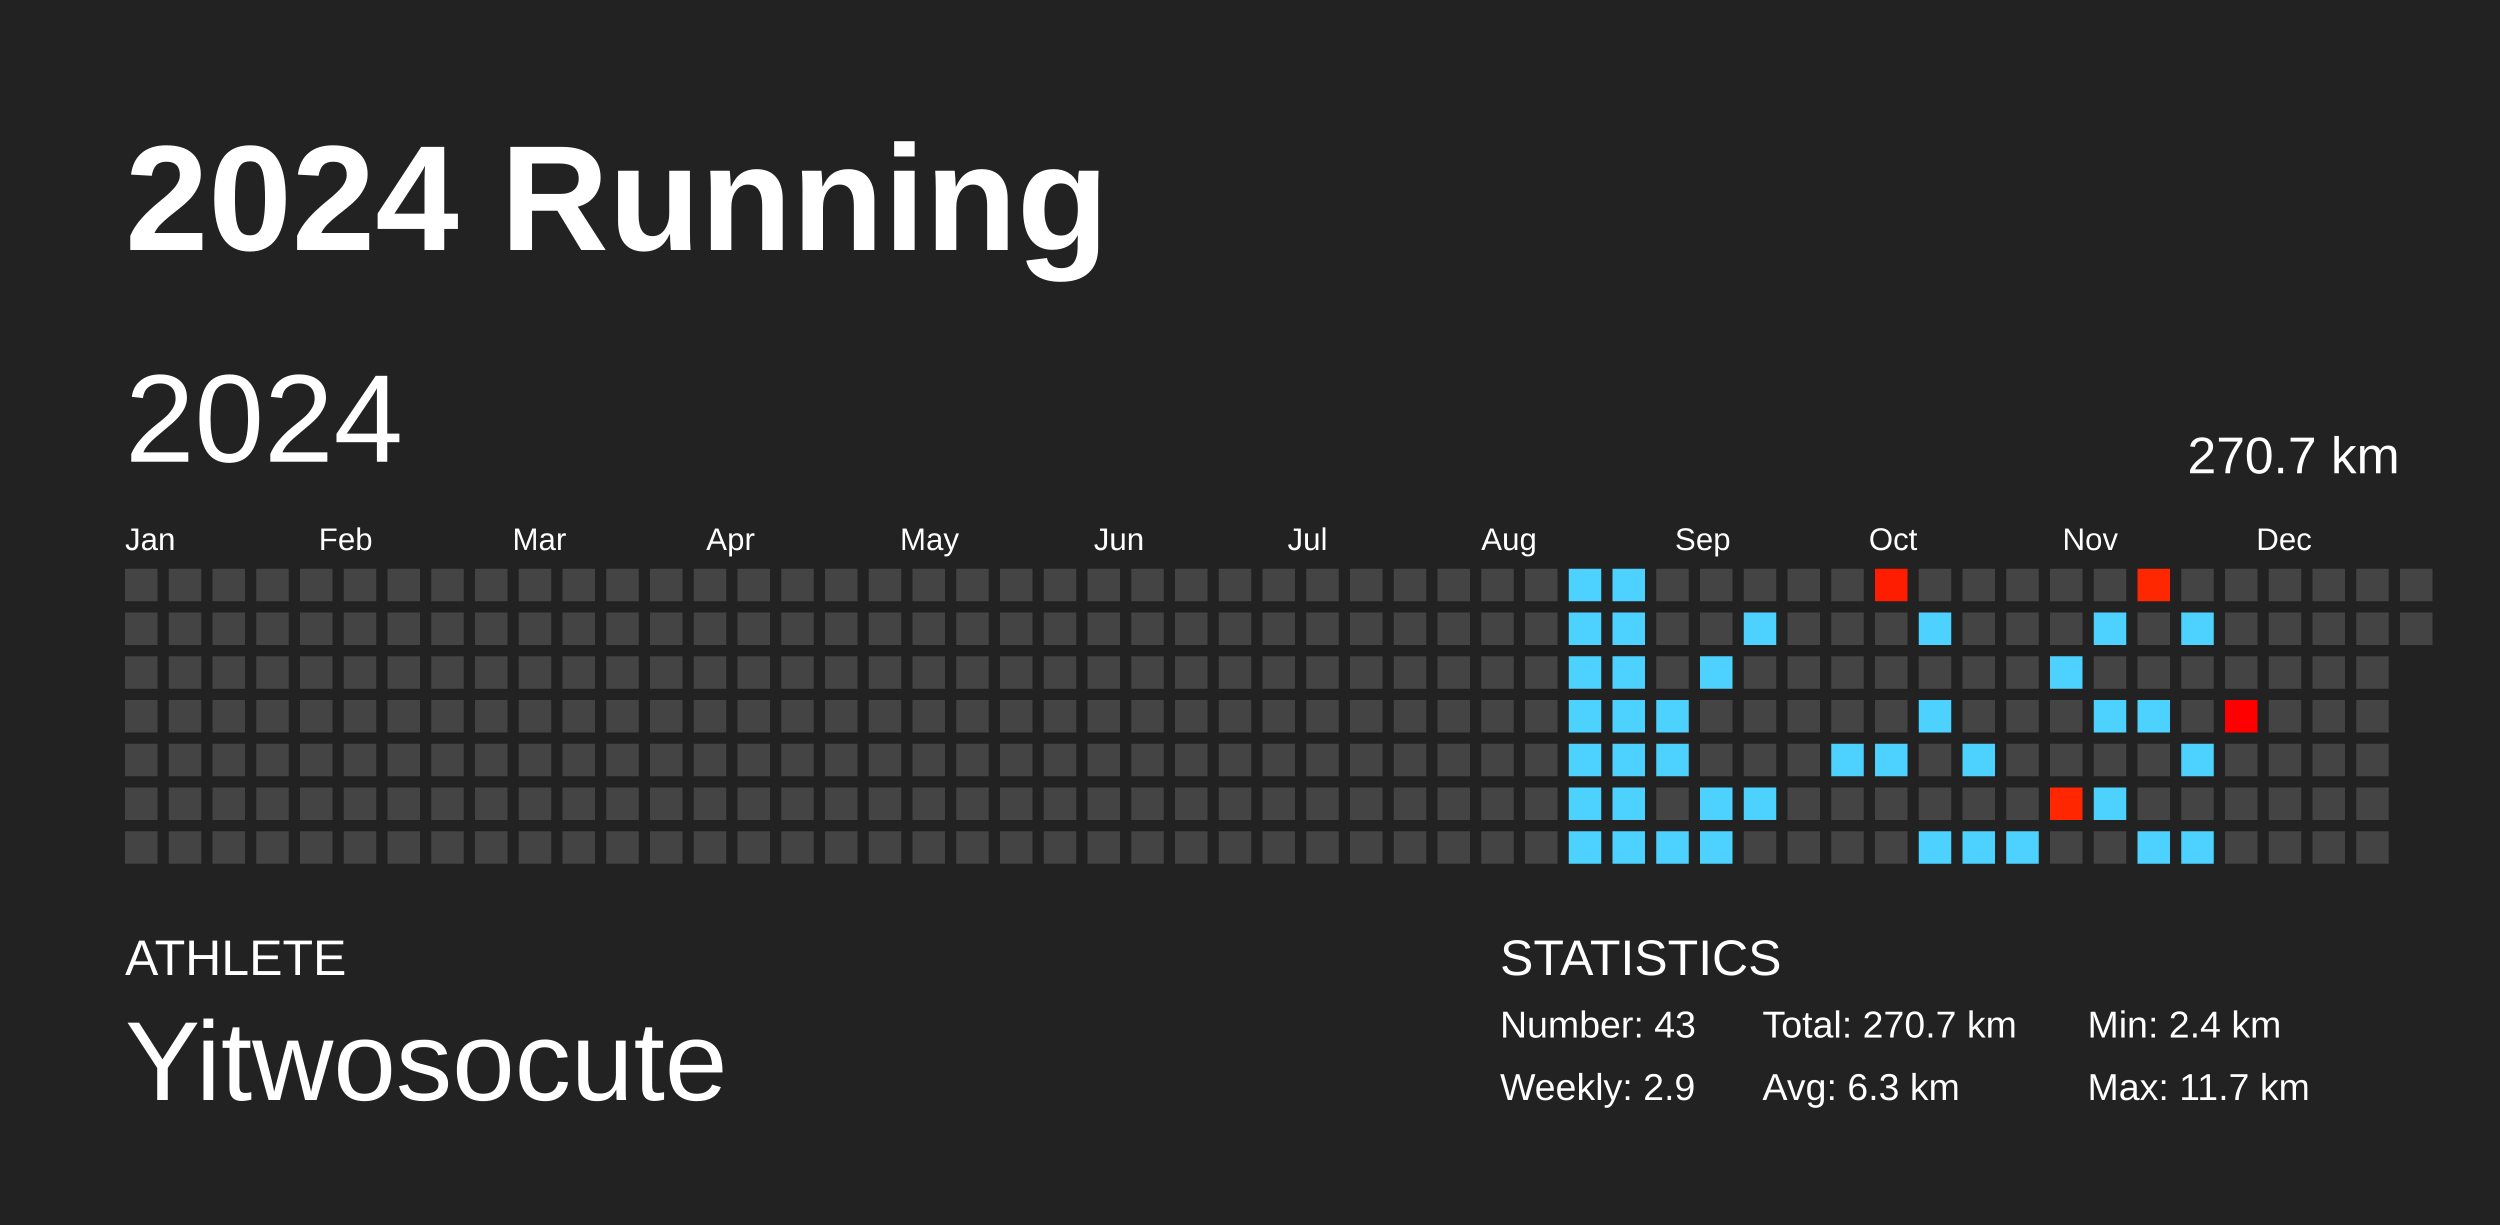
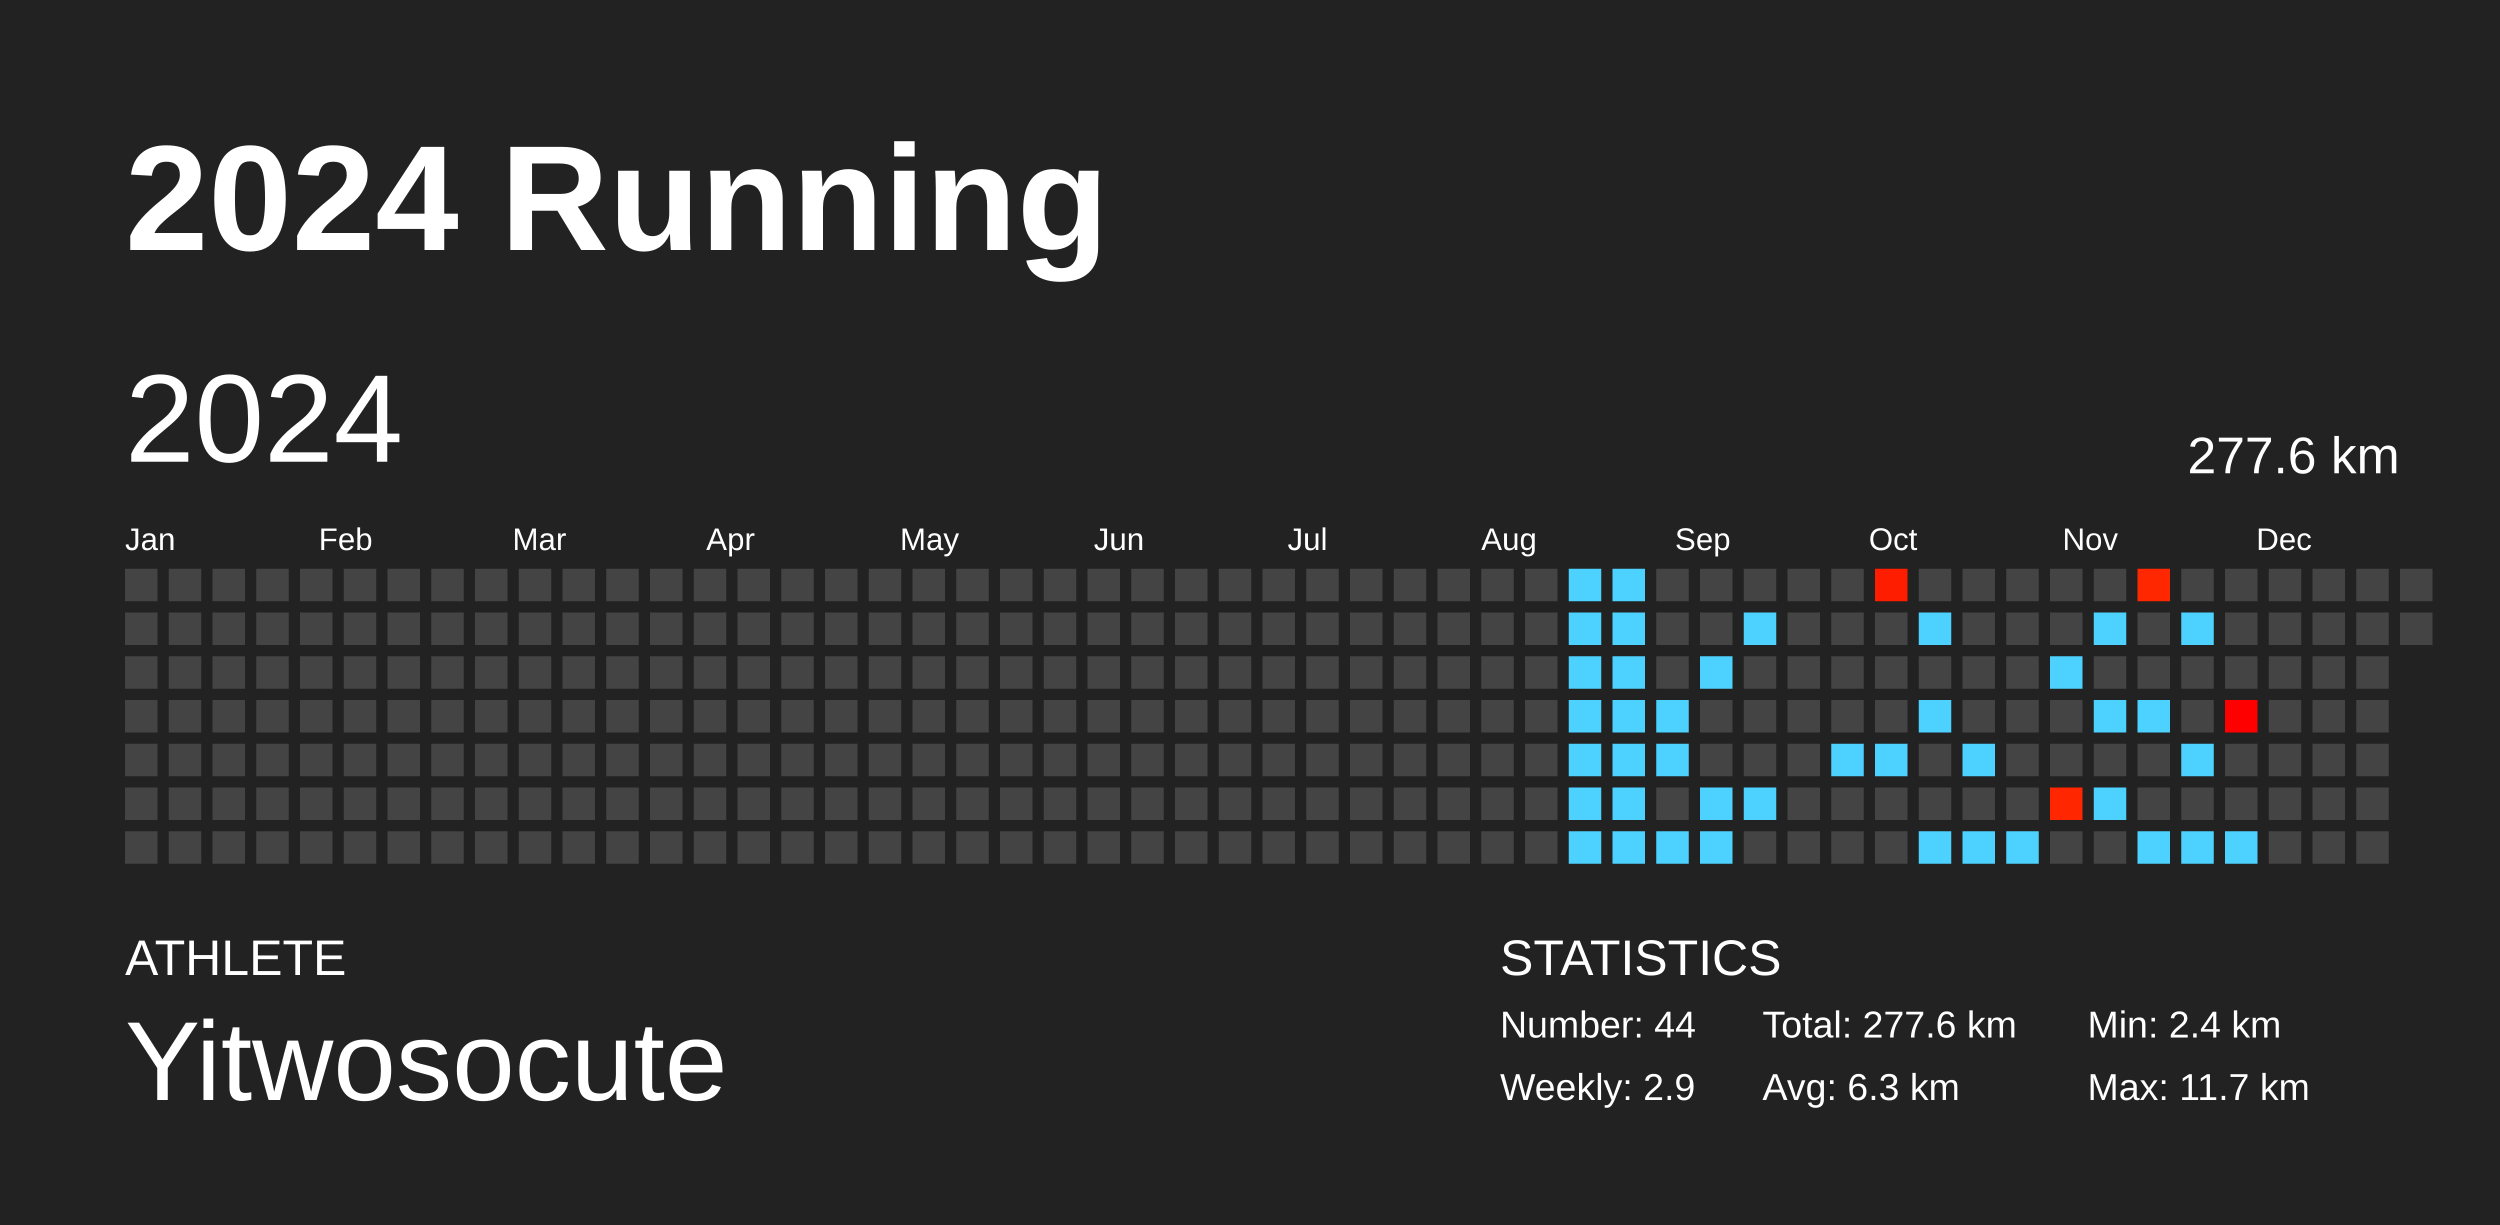
<svg xmlns="http://www.w3.org/2000/svg" baseProfile="full" height="98mm" version="1.1" viewBox="0,0,200,98" width="200mm">
  <defs />
  <rect fill="#222222" height="98" width="200" x="0" y="0" />
  <text fill="#FFFFFF" style="font-size:12px; font-family:Arial; font-weight:bold;" x="10" y="20">2024 Running</text>
  <text fill="#FFFFFF" style="font-size:4px; font-family:Arial" x="10" y="78">ATHLETE</text>
  <text fill="#FFFFFF" style="font-size:9px; font-family:Arial" x="10" y="88">Yitwosocute</text>
  <text fill="#FFFFFF" style="font-size:4px; font-family:Arial" x="120" y="78">STATISTICS</text>
-   <text fill="#FFFFFF" style="font-size:3px; font-family:Arial" x="120" y="83">Number: 43</text>
+   <text fill="#FFFFFF" style="font-size:3px; font-family:Arial" x="120" y="83">Number: 44</text>
  <text fill="#FFFFFF" style="font-size:3px; font-family:Arial" x="120" y="88">Weekly: 2.9</text>
-   <text fill="#FFFFFF" style="font-size:3px; font-family:Arial" x="141" y="83">Total: 270.7 km</text>
+   <text fill="#FFFFFF" style="font-size:3px; font-family:Arial" x="141" y="83">Total: 277.6 km</text>
  <text fill="#FFFFFF" style="font-size:3px; font-family:Arial" x="141" y="88">Avg: 6.3 km</text>
  <text fill="#FFFFFF" style="font-size:3px; font-family:Arial" x="167" y="83">Min: 2.4 km</text>
  <text fill="#FFFFFF" style="font-size:3px; font-family:Arial" x="167" y="88">Max: 11.7 km</text>
  <text dominant-baseline="hanging" fill="#FFFFFF" style="font-size:10.0px; font-family:Arial;" x="10" y="30">2024</text>
-   <text dominant-baseline="hanging" fill="#FFFFFF" style="font-size:4.125px; font-family:Arial;" x="175" y="35">270.7 km</text>
+   <text dominant-baseline="hanging" fill="#FFFFFF" style="font-size:4.125px; font-family:Arial;" x="175" y="35">277.6 km</text>
  <text fill="#FFFFFF" style="font-size:2.5px; font-family:Arial" x="10.0" y="44">Jan</text>
  <text fill="#FFFFFF" style="font-size:2.5px; font-family:Arial" x="25.5" y="44">Feb</text>
  <text fill="#FFFFFF" style="font-size:2.5px; font-family:Arial" x="41.0" y="44">Mar</text>
  <text fill="#FFFFFF" style="font-size:2.5px; font-family:Arial" x="56.5" y="44">Apr</text>
  <text fill="#FFFFFF" style="font-size:2.5px; font-family:Arial" x="72.0" y="44">May</text>
  <text fill="#FFFFFF" style="font-size:2.5px; font-family:Arial" x="87.5" y="44">Jun</text>
  <text fill="#FFFFFF" style="font-size:2.5px; font-family:Arial" x="103.0" y="44">Jul</text>
  <text fill="#FFFFFF" style="font-size:2.5px; font-family:Arial" x="118.5" y="44">Aug</text>
  <text fill="#FFFFFF" style="font-size:2.5px; font-family:Arial" x="134.0" y="44">Sep</text>
  <text fill="#FFFFFF" style="font-size:2.5px; font-family:Arial" x="149.5" y="44">Oct</text>
  <text fill="#FFFFFF" style="font-size:2.5px; font-family:Arial" x="165.0" y="44">Nov</text>
  <text fill="#FFFFFF" style="font-size:2.5px; font-family:Arial" x="180.5" y="44">Dec</text>
  <rect fill="#444444" height="2.6" width="2.6" x="10.0" y="45.5" />
  <rect fill="#444444" height="2.6" width="2.6" x="10.0" y="49.0" />
  <rect fill="#444444" height="2.6" width="2.6" x="10.0" y="52.5" />
  <rect fill="#444444" height="2.6" width="2.6" x="10.0" y="56.0" />
  <rect fill="#444444" height="2.6" width="2.6" x="10.0" y="59.5" />
  <rect fill="#444444" height="2.6" width="2.6" x="10.0" y="63.0" />
  <rect fill="#444444" height="2.6" width="2.6" x="10.0" y="66.5" />
  <rect fill="#444444" height="2.6" width="2.6" x="13.5" y="45.5" />
  <rect fill="#444444" height="2.6" width="2.6" x="13.5" y="49.0" />
  <rect fill="#444444" height="2.6" width="2.6" x="13.5" y="52.5" />
  <rect fill="#444444" height="2.6" width="2.6" x="13.5" y="56.0" />
  <rect fill="#444444" height="2.6" width="2.6" x="13.5" y="59.5" />
  <rect fill="#444444" height="2.6" width="2.6" x="13.5" y="63.0" />
  <rect fill="#444444" height="2.6" width="2.6" x="13.5" y="66.5" />
  <rect fill="#444444" height="2.6" width="2.6" x="17.0" y="45.5" />
  <rect fill="#444444" height="2.6" width="2.6" x="17.0" y="49.0" />
  <rect fill="#444444" height="2.6" width="2.6" x="17.0" y="52.5" />
  <rect fill="#444444" height="2.6" width="2.6" x="17.0" y="56.0" />
  <rect fill="#444444" height="2.6" width="2.6" x="17.0" y="59.5" />
  <rect fill="#444444" height="2.6" width="2.6" x="17.0" y="63.0" />
  <rect fill="#444444" height="2.6" width="2.6" x="17.0" y="66.5" />
  <rect fill="#444444" height="2.6" width="2.6" x="20.5" y="45.5" />
  <rect fill="#444444" height="2.6" width="2.6" x="20.5" y="49.0" />
  <rect fill="#444444" height="2.6" width="2.6" x="20.5" y="52.5" />
  <rect fill="#444444" height="2.6" width="2.6" x="20.5" y="56.0" />
  <rect fill="#444444" height="2.6" width="2.6" x="20.5" y="59.5" />
  <rect fill="#444444" height="2.6" width="2.6" x="20.5" y="63.0" />
  <rect fill="#444444" height="2.6" width="2.6" x="20.5" y="66.5" />
  <rect fill="#444444" height="2.6" width="2.6" x="24.0" y="45.5" />
  <rect fill="#444444" height="2.6" width="2.6" x="24.0" y="49.0" />
  <rect fill="#444444" height="2.6" width="2.6" x="24.0" y="52.5" />
  <rect fill="#444444" height="2.6" width="2.6" x="24.0" y="56.0" />
  <rect fill="#444444" height="2.6" width="2.6" x="24.0" y="59.5" />
  <rect fill="#444444" height="2.6" width="2.6" x="24.0" y="63.0" />
  <rect fill="#444444" height="2.6" width="2.6" x="24.0" y="66.5" />
  <rect fill="#444444" height="2.6" width="2.6" x="27.5" y="45.5" />
  <rect fill="#444444" height="2.6" width="2.6" x="27.5" y="49.0" />
  <rect fill="#444444" height="2.6" width="2.6" x="27.5" y="52.5" />
  <rect fill="#444444" height="2.6" width="2.6" x="27.5" y="56.0" />
  <rect fill="#444444" height="2.6" width="2.6" x="27.5" y="59.5" />
  <rect fill="#444444" height="2.6" width="2.6" x="27.5" y="63.0" />
  <rect fill="#444444" height="2.6" width="2.6" x="27.5" y="66.5" />
  <rect fill="#444444" height="2.6" width="2.6" x="31.0" y="45.5" />
  <rect fill="#444444" height="2.6" width="2.6" x="31.0" y="49.0" />
  <rect fill="#444444" height="2.6" width="2.6" x="31.0" y="52.5" />
  <rect fill="#444444" height="2.6" width="2.6" x="31.0" y="56.0" />
  <rect fill="#444444" height="2.6" width="2.6" x="31.0" y="59.5" />
  <rect fill="#444444" height="2.6" width="2.6" x="31.0" y="63.0" />
  <rect fill="#444444" height="2.6" width="2.6" x="31.0" y="66.5" />
  <rect fill="#444444" height="2.6" width="2.6" x="34.5" y="45.5" />
  <rect fill="#444444" height="2.6" width="2.6" x="34.5" y="49.0" />
  <rect fill="#444444" height="2.6" width="2.6" x="34.5" y="52.5" />
  <rect fill="#444444" height="2.6" width="2.6" x="34.5" y="56.0" />
  <rect fill="#444444" height="2.6" width="2.6" x="34.5" y="59.5" />
  <rect fill="#444444" height="2.6" width="2.6" x="34.5" y="63.0" />
  <rect fill="#444444" height="2.6" width="2.6" x="34.5" y="66.5" />
  <rect fill="#444444" height="2.6" width="2.6" x="38.0" y="45.5" />
  <rect fill="#444444" height="2.6" width="2.6" x="38.0" y="49.0" />
  <rect fill="#444444" height="2.6" width="2.6" x="38.0" y="52.5" />
  <rect fill="#444444" height="2.6" width="2.6" x="38.0" y="56.0" />
  <rect fill="#444444" height="2.6" width="2.6" x="38.0" y="59.5" />
  <rect fill="#444444" height="2.6" width="2.6" x="38.0" y="63.0" />
  <rect fill="#444444" height="2.6" width="2.6" x="38.0" y="66.5" />
  <rect fill="#444444" height="2.6" width="2.6" x="41.5" y="45.5" />
  <rect fill="#444444" height="2.6" width="2.6" x="41.5" y="49.0" />
  <rect fill="#444444" height="2.6" width="2.6" x="41.5" y="52.5" />
  <rect fill="#444444" height="2.6" width="2.6" x="41.5" y="56.0" />
  <rect fill="#444444" height="2.6" width="2.6" x="41.5" y="59.5" />
  <rect fill="#444444" height="2.6" width="2.6" x="41.5" y="63.0" />
  <rect fill="#444444" height="2.6" width="2.6" x="41.5" y="66.5" />
  <rect fill="#444444" height="2.6" width="2.6" x="45.0" y="45.5" />
  <rect fill="#444444" height="2.6" width="2.6" x="45.0" y="49.0" />
  <rect fill="#444444" height="2.6" width="2.6" x="45.0" y="52.5" />
  <rect fill="#444444" height="2.6" width="2.6" x="45.0" y="56.0" />
  <rect fill="#444444" height="2.6" width="2.6" x="45.0" y="59.5" />
  <rect fill="#444444" height="2.6" width="2.6" x="45.0" y="63.0" />
  <rect fill="#444444" height="2.6" width="2.6" x="45.0" y="66.5" />
  <rect fill="#444444" height="2.6" width="2.6" x="48.5" y="45.5" />
  <rect fill="#444444" height="2.6" width="2.6" x="48.5" y="49.0" />
  <rect fill="#444444" height="2.6" width="2.6" x="48.5" y="52.5" />
  <rect fill="#444444" height="2.6" width="2.6" x="48.5" y="56.0" />
  <rect fill="#444444" height="2.6" width="2.6" x="48.5" y="59.5" />
  <rect fill="#444444" height="2.6" width="2.6" x="48.5" y="63.0" />
  <rect fill="#444444" height="2.6" width="2.6" x="48.5" y="66.5" />
  <rect fill="#444444" height="2.6" width="2.6" x="52.0" y="45.5" />
  <rect fill="#444444" height="2.6" width="2.6" x="52.0" y="49.0" />
  <rect fill="#444444" height="2.6" width="2.6" x="52.0" y="52.5" />
  <rect fill="#444444" height="2.6" width="2.6" x="52.0" y="56.0" />
  <rect fill="#444444" height="2.6" width="2.6" x="52.0" y="59.5" />
  <rect fill="#444444" height="2.6" width="2.6" x="52.0" y="63.0" />
  <rect fill="#444444" height="2.6" width="2.6" x="52.0" y="66.5" />
  <rect fill="#444444" height="2.6" width="2.6" x="55.5" y="45.5" />
  <rect fill="#444444" height="2.6" width="2.6" x="55.5" y="49.0" />
  <rect fill="#444444" height="2.6" width="2.6" x="55.5" y="52.5" />
  <rect fill="#444444" height="2.6" width="2.6" x="55.5" y="56.0" />
  <rect fill="#444444" height="2.6" width="2.6" x="55.5" y="59.5" />
  <rect fill="#444444" height="2.6" width="2.6" x="55.5" y="63.0" />
  <rect fill="#444444" height="2.6" width="2.6" x="55.5" y="66.5" />
  <rect fill="#444444" height="2.6" width="2.6" x="59.0" y="45.5" />
  <rect fill="#444444" height="2.6" width="2.6" x="59.0" y="49.0" />
  <rect fill="#444444" height="2.6" width="2.6" x="59.0" y="52.5" />
  <rect fill="#444444" height="2.6" width="2.6" x="59.0" y="56.0" />
  <rect fill="#444444" height="2.6" width="2.6" x="59.0" y="59.5" />
  <rect fill="#444444" height="2.6" width="2.6" x="59.0" y="63.0" />
  <rect fill="#444444" height="2.6" width="2.6" x="59.0" y="66.5" />
  <rect fill="#444444" height="2.6" width="2.6" x="62.5" y="45.5" />
  <rect fill="#444444" height="2.6" width="2.6" x="62.5" y="49.0" />
  <rect fill="#444444" height="2.6" width="2.6" x="62.5" y="52.5" />
  <rect fill="#444444" height="2.6" width="2.6" x="62.5" y="56.0" />
  <rect fill="#444444" height="2.6" width="2.6" x="62.5" y="59.5" />
  <rect fill="#444444" height="2.6" width="2.6" x="62.5" y="63.0" />
  <rect fill="#444444" height="2.6" width="2.6" x="62.5" y="66.5" />
  <rect fill="#444444" height="2.6" width="2.6" x="66.0" y="45.5" />
  <rect fill="#444444" height="2.6" width="2.6" x="66.0" y="49.0" />
  <rect fill="#444444" height="2.6" width="2.6" x="66.0" y="52.5" />
  <rect fill="#444444" height="2.6" width="2.6" x="66.0" y="56.0" />
  <rect fill="#444444" height="2.6" width="2.6" x="66.0" y="59.5" />
  <rect fill="#444444" height="2.6" width="2.6" x="66.0" y="63.0" />
  <rect fill="#444444" height="2.6" width="2.6" x="66.0" y="66.5" />
  <rect fill="#444444" height="2.6" width="2.6" x="69.5" y="45.5" />
  <rect fill="#444444" height="2.6" width="2.6" x="69.5" y="49.0" />
  <rect fill="#444444" height="2.6" width="2.6" x="69.5" y="52.5" />
  <rect fill="#444444" height="2.6" width="2.6" x="69.5" y="56.0" />
  <rect fill="#444444" height="2.6" width="2.6" x="69.5" y="59.5" />
  <rect fill="#444444" height="2.6" width="2.6" x="69.5" y="63.0" />
  <rect fill="#444444" height="2.6" width="2.6" x="69.5" y="66.5" />
  <rect fill="#444444" height="2.6" width="2.6" x="73.0" y="45.5" />
  <rect fill="#444444" height="2.6" width="2.6" x="73.0" y="49.0" />
  <rect fill="#444444" height="2.6" width="2.6" x="73.0" y="52.5" />
  <rect fill="#444444" height="2.6" width="2.6" x="73.0" y="56.0" />
  <rect fill="#444444" height="2.6" width="2.6" x="73.0" y="59.5" />
  <rect fill="#444444" height="2.6" width="2.6" x="73.0" y="63.0" />
  <rect fill="#444444" height="2.6" width="2.6" x="73.0" y="66.5" />
  <rect fill="#444444" height="2.6" width="2.6" x="76.5" y="45.5" />
  <rect fill="#444444" height="2.6" width="2.6" x="76.5" y="49.0" />
  <rect fill="#444444" height="2.6" width="2.6" x="76.5" y="52.5" />
  <rect fill="#444444" height="2.6" width="2.6" x="76.5" y="56.0" />
  <rect fill="#444444" height="2.6" width="2.6" x="76.5" y="59.5" />
  <rect fill="#444444" height="2.6" width="2.6" x="76.5" y="63.0" />
  <rect fill="#444444" height="2.6" width="2.6" x="76.5" y="66.5" />
  <rect fill="#444444" height="2.6" width="2.6" x="80.0" y="45.5" />
  <rect fill="#444444" height="2.6" width="2.6" x="80.0" y="49.0" />
  <rect fill="#444444" height="2.6" width="2.6" x="80.0" y="52.5" />
  <rect fill="#444444" height="2.6" width="2.6" x="80.0" y="56.0" />
  <rect fill="#444444" height="2.6" width="2.6" x="80.0" y="59.5" />
  <rect fill="#444444" height="2.6" width="2.6" x="80.0" y="63.0" />
  <rect fill="#444444" height="2.6" width="2.6" x="80.0" y="66.5" />
  <rect fill="#444444" height="2.6" width="2.6" x="83.5" y="45.5" />
  <rect fill="#444444" height="2.6" width="2.6" x="83.5" y="49.0" />
  <rect fill="#444444" height="2.6" width="2.6" x="83.5" y="52.5" />
  <rect fill="#444444" height="2.6" width="2.6" x="83.5" y="56.0" />
  <rect fill="#444444" height="2.6" width="2.6" x="83.5" y="59.5" />
  <rect fill="#444444" height="2.6" width="2.6" x="83.5" y="63.0" />
  <rect fill="#444444" height="2.6" width="2.6" x="83.5" y="66.5" />
  <rect fill="#444444" height="2.6" width="2.6" x="87.0" y="45.5" />
  <rect fill="#444444" height="2.6" width="2.6" x="87.0" y="49.0" />
  <rect fill="#444444" height="2.6" width="2.6" x="87.0" y="52.5" />
  <rect fill="#444444" height="2.6" width="2.6" x="87.0" y="56.0" />
  <rect fill="#444444" height="2.6" width="2.6" x="87.0" y="59.5" />
  <rect fill="#444444" height="2.6" width="2.6" x="87.0" y="63.0" />
  <rect fill="#444444" height="2.6" width="2.6" x="87.0" y="66.5" />
  <rect fill="#444444" height="2.6" width="2.6" x="90.5" y="45.5" />
  <rect fill="#444444" height="2.6" width="2.6" x="90.5" y="49.0" />
  <rect fill="#444444" height="2.6" width="2.6" x="90.5" y="52.5" />
  <rect fill="#444444" height="2.6" width="2.6" x="90.5" y="56.0" />
  <rect fill="#444444" height="2.6" width="2.6" x="90.5" y="59.5" />
  <rect fill="#444444" height="2.6" width="2.6" x="90.5" y="63.0" />
  <rect fill="#444444" height="2.6" width="2.6" x="90.5" y="66.5" />
  <rect fill="#444444" height="2.6" width="2.6" x="94.0" y="45.5" />
  <rect fill="#444444" height="2.6" width="2.6" x="94.0" y="49.0" />
  <rect fill="#444444" height="2.6" width="2.6" x="94.0" y="52.5" />
  <rect fill="#444444" height="2.6" width="2.6" x="94.0" y="56.0" />
  <rect fill="#444444" height="2.6" width="2.6" x="94.0" y="59.5" />
  <rect fill="#444444" height="2.6" width="2.6" x="94.0" y="63.0" />
  <rect fill="#444444" height="2.6" width="2.6" x="94.0" y="66.5" />
  <rect fill="#444444" height="2.6" width="2.6" x="97.5" y="45.5" />
  <rect fill="#444444" height="2.6" width="2.6" x="97.5" y="49.0" />
  <rect fill="#444444" height="2.6" width="2.6" x="97.5" y="52.5" />
  <rect fill="#444444" height="2.6" width="2.6" x="97.5" y="56.0" />
  <rect fill="#444444" height="2.6" width="2.6" x="97.5" y="59.5" />
  <rect fill="#444444" height="2.6" width="2.6" x="97.5" y="63.0" />
  <rect fill="#444444" height="2.6" width="2.6" x="97.5" y="66.5" />
  <rect fill="#444444" height="2.6" width="2.6" x="101.0" y="45.5" />
  <rect fill="#444444" height="2.6" width="2.6" x="101.0" y="49.0" />
  <rect fill="#444444" height="2.6" width="2.6" x="101.0" y="52.5" />
  <rect fill="#444444" height="2.6" width="2.6" x="101.0" y="56.0" />
  <rect fill="#444444" height="2.6" width="2.6" x="101.0" y="59.5" />
  <rect fill="#444444" height="2.6" width="2.6" x="101.0" y="63.0" />
  <rect fill="#444444" height="2.6" width="2.6" x="101.0" y="66.5" />
  <rect fill="#444444" height="2.6" width="2.6" x="104.5" y="45.5" />
  <rect fill="#444444" height="2.6" width="2.6" x="104.5" y="49.0" />
  <rect fill="#444444" height="2.6" width="2.6" x="104.5" y="52.5" />
  <rect fill="#444444" height="2.6" width="2.6" x="104.5" y="56.0" />
  <rect fill="#444444" height="2.6" width="2.6" x="104.5" y="59.5" />
  <rect fill="#444444" height="2.6" width="2.6" x="104.5" y="63.0" />
  <rect fill="#444444" height="2.6" width="2.6" x="104.5" y="66.5" />
  <rect fill="#444444" height="2.6" width="2.6" x="108.0" y="45.5" />
  <rect fill="#444444" height="2.6" width="2.6" x="108.0" y="49.0" />
  <rect fill="#444444" height="2.6" width="2.6" x="108.0" y="52.5" />
  <rect fill="#444444" height="2.6" width="2.6" x="108.0" y="56.0" />
  <rect fill="#444444" height="2.6" width="2.6" x="108.0" y="59.5" />
  <rect fill="#444444" height="2.6" width="2.6" x="108.0" y="63.0" />
  <rect fill="#444444" height="2.6" width="2.6" x="108.0" y="66.5" />
  <rect fill="#444444" height="2.6" width="2.6" x="111.5" y="45.5" />
  <rect fill="#444444" height="2.6" width="2.6" x="111.5" y="49.0" />
  <rect fill="#444444" height="2.6" width="2.6" x="111.5" y="52.5" />
  <rect fill="#444444" height="2.6" width="2.6" x="111.5" y="56.0" />
  <rect fill="#444444" height="2.6" width="2.6" x="111.5" y="59.5" />
  <rect fill="#444444" height="2.6" width="2.6" x="111.5" y="63.0" />
  <rect fill="#444444" height="2.6" width="2.6" x="111.5" y="66.5" />
  <rect fill="#444444" height="2.6" width="2.6" x="115.0" y="45.5" />
  <rect fill="#444444" height="2.6" width="2.6" x="115.0" y="49.0" />
  <rect fill="#444444" height="2.6" width="2.6" x="115.0" y="52.5" />
  <rect fill="#444444" height="2.6" width="2.6" x="115.0" y="56.0" />
  <rect fill="#444444" height="2.6" width="2.6" x="115.0" y="59.5" />
  <rect fill="#444444" height="2.6" width="2.6" x="115.0" y="63.0" />
  <rect fill="#444444" height="2.6" width="2.6" x="115.0" y="66.5" />
  <rect fill="#444444" height="2.6" width="2.6" x="118.5" y="45.5" />
  <rect fill="#444444" height="2.6" width="2.6" x="118.5" y="49.0" />
  <rect fill="#444444" height="2.6" width="2.6" x="118.5" y="52.5" />
  <rect fill="#444444" height="2.6" width="2.6" x="118.5" y="56.0" />
  <rect fill="#444444" height="2.6" width="2.6" x="118.5" y="59.5" />
  <rect fill="#444444" height="2.6" width="2.6" x="118.5" y="63.0" />
  <rect fill="#444444" height="2.6" width="2.6" x="118.5" y="66.5" />
  <rect fill="#444444" height="2.6" width="2.6" x="122.0" y="45.5" />
  <rect fill="#444444" height="2.6" width="2.6" x="122.0" y="49.0" />
  <rect fill="#444444" height="2.6" width="2.6" x="122.0" y="52.5" />
  <rect fill="#444444" height="2.6" width="2.6" x="122.0" y="56.0" />
  <rect fill="#444444" height="2.6" width="2.6" x="122.0" y="59.5" />
  <rect fill="#444444" height="2.6" width="2.6" x="122.0" y="63.0" />
  <rect fill="#444444" height="2.6" width="2.6" x="122.0" y="66.5" />
  <rect fill="#4dd2ff" height="2.6" width="2.6" x="125.5" y="45.5" />
  <rect fill="#4dd2ff" height="2.6" width="2.6" x="125.5" y="49.0" />
  <rect fill="#4dd2ff" height="2.6" width="2.6" x="125.5" y="52.5" />
  <rect fill="#4dd2ff" height="2.6" width="2.6" x="125.5" y="56.0" />
  <rect fill="#4dd2ff" height="2.6" width="2.6" x="125.5" y="59.5" />
  <rect fill="#4dd2ff" height="2.6" width="2.6" x="125.5" y="63.0" />
  <rect fill="#4dd2ff" height="2.6" width="2.6" x="125.5" y="66.5" />
  <rect fill="#4dd2ff" height="2.6" width="2.6" x="129.0" y="45.5" />
  <rect fill="#4dd2ff" height="2.6" width="2.6" x="129.0" y="49.0" />
  <rect fill="#4dd2ff" height="2.6" width="2.6" x="129.0" y="52.5" />
  <rect fill="#4dd2ff" height="2.6" width="2.6" x="129.0" y="56.0" />
  <rect fill="#4dd2ff" height="2.6" width="2.6" x="129.0" y="59.5" />
  <rect fill="#4dd2ff" height="2.6" width="2.6" x="129.0" y="63.0" />
  <rect fill="#4dd2ff" height="2.6" width="2.6" x="129.0" y="66.5" />
  <rect fill="#444444" height="2.6" width="2.6" x="132.5" y="45.5" />
  <rect fill="#444444" height="2.6" width="2.6" x="132.5" y="49.0" />
  <rect fill="#444444" height="2.6" width="2.6" x="132.5" y="52.5" />
  <rect fill="#4dd2ff" height="2.6" width="2.6" x="132.5" y="56.0" />
  <rect fill="#4dd2ff" height="2.6" width="2.6" x="132.5" y="59.5" />
  <rect fill="#444444" height="2.6" width="2.6" x="132.5" y="63.0" />
  <rect fill="#4dd2ff" height="2.6" width="2.6" x="132.5" y="66.5" />
  <rect fill="#444444" height="2.6" width="2.6" x="136.0" y="45.5" />
  <rect fill="#444444" height="2.6" width="2.6" x="136.0" y="49.0" />
  <rect fill="#4dd2ff" height="2.6" width="2.6" x="136.0" y="52.5" />
  <rect fill="#444444" height="2.6" width="2.6" x="136.0" y="56.0" />
  <rect fill="#444444" height="2.6" width="2.6" x="136.0" y="59.5" />
  <rect fill="#4dd2ff" height="2.6" width="2.6" x="136.0" y="63.0" />
  <rect fill="#4dd2ff" height="2.6" width="2.6" x="136.0" y="66.5" />
  <rect fill="#444444" height="2.6" width="2.6" x="139.5" y="45.5" />
  <rect fill="#4dd2ff" height="2.6" width="2.6" x="139.5" y="49.0" />
  <rect fill="#444444" height="2.6" width="2.6" x="139.5" y="52.5" />
  <rect fill="#444444" height="2.6" width="2.6" x="139.5" y="56.0" />
  <rect fill="#444444" height="2.6" width="2.6" x="139.5" y="59.5" />
  <rect fill="#4dd2ff" height="2.6" width="2.6" x="139.5" y="63.0" />
  <rect fill="#444444" height="2.6" width="2.6" x="139.5" y="66.5" />
  <rect fill="#444444" height="2.6" width="2.6" x="143.0" y="45.5" />
  <rect fill="#444444" height="2.6" width="2.6" x="143.0" y="49.0" />
  <rect fill="#444444" height="2.6" width="2.6" x="143.0" y="52.5" />
  <rect fill="#444444" height="2.6" width="2.6" x="143.0" y="56.0" />
  <rect fill="#444444" height="2.6" width="2.6" x="143.0" y="59.5" />
  <rect fill="#444444" height="2.6" width="2.6" x="143.0" y="63.0" />
  <rect fill="#444444" height="2.6" width="2.6" x="143.0" y="66.5" />
  <rect fill="#444444" height="2.6" width="2.6" x="146.5" y="45.5" />
  <rect fill="#444444" height="2.6" width="2.6" x="146.5" y="49.0" />
  <rect fill="#444444" height="2.6" width="2.6" x="146.5" y="52.5" />
  <rect fill="#444444" height="2.6" width="2.6" x="146.5" y="56.0" />
  <rect fill="#4dd2ff" height="2.6" width="2.6" x="146.5" y="59.5" />
  <rect fill="#444444" height="2.6" width="2.6" x="146.5" y="63.0" />
  <rect fill="#444444" height="2.6" width="2.6" x="146.5" y="66.5" />
  <rect fill="#ff1d00" height="2.6" width="2.6" x="150.0" y="45.5" />
  <rect fill="#444444" height="2.6" width="2.6" x="150.0" y="49.0" />
  <rect fill="#444444" height="2.6" width="2.6" x="150.0" y="52.5" />
  <rect fill="#444444" height="2.6" width="2.6" x="150.0" y="56.0" />
  <rect fill="#4dd2ff" height="2.6" width="2.6" x="150.0" y="59.5" />
  <rect fill="#444444" height="2.6" width="2.6" x="150.0" y="63.0" />
  <rect fill="#444444" height="2.6" width="2.6" x="150.0" y="66.5" />
  <rect fill="#444444" height="2.6" width="2.6" x="153.5" y="45.5" />
  <rect fill="#4dd2ff" height="2.6" width="2.6" x="153.5" y="49.0" />
  <rect fill="#444444" height="2.6" width="2.6" x="153.5" y="52.5" />
  <rect fill="#4dd2ff" height="2.6" width="2.6" x="153.5" y="56.0" />
  <rect fill="#444444" height="2.6" width="2.6" x="153.5" y="59.5" />
  <rect fill="#444444" height="2.6" width="2.6" x="153.5" y="63.0" />
  <rect fill="#4dd2ff" height="2.6" width="2.6" x="153.5" y="66.5" />
  <rect fill="#444444" height="2.6" width="2.6" x="157.0" y="45.5" />
  <rect fill="#444444" height="2.6" width="2.6" x="157.0" y="49.0" />
  <rect fill="#444444" height="2.6" width="2.6" x="157.0" y="52.5" />
  <rect fill="#444444" height="2.6" width="2.6" x="157.0" y="56.0" />
  <rect fill="#4dd2ff" height="2.6" width="2.6" x="157.0" y="59.5" />
  <rect fill="#444444" height="2.6" width="2.6" x="157.0" y="63.0" />
  <rect fill="#4dd2ff" height="2.6" width="2.6" x="157.0" y="66.5" />
  <rect fill="#444444" height="2.6" width="2.6" x="160.5" y="45.5" />
  <rect fill="#444444" height="2.6" width="2.6" x="160.5" y="49.0" />
  <rect fill="#444444" height="2.6" width="2.6" x="160.5" y="52.5" />
  <rect fill="#444444" height="2.6" width="2.6" x="160.5" y="56.0" />
  <rect fill="#444444" height="2.6" width="2.6" x="160.5" y="59.5" />
  <rect fill="#444444" height="2.6" width="2.6" x="160.5" y="63.0" />
  <rect fill="#4dd2ff" height="2.6" width="2.6" x="160.5" y="66.5" />
  <rect fill="#444444" height="2.6" width="2.6" x="164.0" y="45.5" />
  <rect fill="#444444" height="2.6" width="2.6" x="164.0" y="49.0" />
  <rect fill="#4dd2ff" height="2.6" width="2.6" x="164.0" y="52.5" />
  <rect fill="#444444" height="2.6" width="2.6" x="164.0" y="56.0" />
  <rect fill="#444444" height="2.6" width="2.6" x="164.0" y="59.5" />
  <rect fill="#ff2600" height="2.6" width="2.6" x="164.0" y="63.0" />
  <rect fill="#444444" height="2.6" width="2.6" x="164.0" y="66.5" />
  <rect fill="#444444" height="2.6" width="2.6" x="167.5" y="45.5" />
  <rect fill="#4dd2ff" height="2.6" width="2.6" x="167.5" y="49.0" />
  <rect fill="#444444" height="2.6" width="2.6" x="167.5" y="52.5" />
  <rect fill="#4dd2ff" height="2.6" width="2.6" x="167.5" y="56.0" />
  <rect fill="#444444" height="2.6" width="2.6" x="167.5" y="59.5" />
  <rect fill="#4dd2ff" height="2.6" width="2.6" x="167.5" y="63.0" />
  <rect fill="#444444" height="2.6" width="2.6" x="167.5" y="66.5" />
  <rect fill="#ff2700" height="2.6" width="2.6" x="171.0" y="45.5" />
  <rect fill="#444444" height="2.6" width="2.6" x="171.0" y="49.0" />
  <rect fill="#444444" height="2.6" width="2.6" x="171.0" y="52.5" />
  <rect fill="#4dd2ff" height="2.6" width="2.6" x="171.0" y="56.0" />
  <rect fill="#444444" height="2.6" width="2.6" x="171.0" y="59.5" />
  <rect fill="#444444" height="2.6" width="2.6" x="171.0" y="63.0" />
  <rect fill="#4dd2ff" height="2.6" width="2.6" x="171.0" y="66.5" />
  <rect fill="#444444" height="2.6" width="2.6" x="174.5" y="45.5" />
  <rect fill="#4dd2ff" height="2.6" width="2.6" x="174.5" y="49.0" />
  <rect fill="#444444" height="2.6" width="2.6" x="174.5" y="52.5" />
  <rect fill="#444444" height="2.6" width="2.6" x="174.5" y="56.0" />
  <rect fill="#4dd2ff" height="2.6" width="2.6" x="174.5" y="59.5" />
  <rect fill="#444444" height="2.6" width="2.6" x="174.5" y="63.0" />
  <rect fill="#4dd2ff" height="2.6" width="2.6" x="174.5" y="66.5" />
  <rect fill="#444444" height="2.6" width="2.6" x="178.0" y="45.5" />
  <rect fill="#444444" height="2.6" width="2.6" x="178.0" y="49.0" />
  <rect fill="#444444" height="2.6" width="2.6" x="178.0" y="52.5" />
  <rect fill="#ff0000" height="2.6" width="2.6" x="178.0" y="56.0" />
  <rect fill="#444444" height="2.6" width="2.6" x="178.0" y="59.5" />
  <rect fill="#444444" height="2.6" width="2.6" x="178.0" y="63.0" />
-   <rect fill="#444444" height="2.6" width="2.6" x="178.0" y="66.5" />
+   <rect fill="#4dd2ff" height="2.6" width="2.6" x="178.0" y="66.5" />
  <rect fill="#444444" height="2.6" width="2.6" x="181.5" y="45.5" />
  <rect fill="#444444" height="2.6" width="2.6" x="181.5" y="49.0" />
  <rect fill="#444444" height="2.6" width="2.6" x="181.5" y="52.5" />
  <rect fill="#444444" height="2.6" width="2.6" x="181.5" y="56.0" />
  <rect fill="#444444" height="2.6" width="2.6" x="181.5" y="59.5" />
  <rect fill="#444444" height="2.6" width="2.6" x="181.5" y="63.0" />
  <rect fill="#444444" height="2.6" width="2.6" x="181.5" y="66.5" />
  <rect fill="#444444" height="2.6" width="2.6" x="185.0" y="45.5" />
  <rect fill="#444444" height="2.6" width="2.6" x="185.0" y="49.0" />
  <rect fill="#444444" height="2.6" width="2.6" x="185.0" y="52.5" />
  <rect fill="#444444" height="2.6" width="2.6" x="185.0" y="56.0" />
  <rect fill="#444444" height="2.6" width="2.6" x="185.0" y="59.5" />
  <rect fill="#444444" height="2.6" width="2.6" x="185.0" y="63.0" />
  <rect fill="#444444" height="2.6" width="2.6" x="185.0" y="66.5" />
  <rect fill="#444444" height="2.6" width="2.6" x="188.5" y="45.5" />
  <rect fill="#444444" height="2.6" width="2.6" x="188.5" y="49.0" />
  <rect fill="#444444" height="2.6" width="2.6" x="188.5" y="52.5" />
  <rect fill="#444444" height="2.6" width="2.6" x="188.5" y="56.0" />
  <rect fill="#444444" height="2.6" width="2.6" x="188.5" y="59.5" />
  <rect fill="#444444" height="2.6" width="2.6" x="188.5" y="63.0" />
  <rect fill="#444444" height="2.6" width="2.6" x="188.5" y="66.5" />
  <rect fill="#444444" height="2.6" width="2.6" x="192.0" y="45.5" />
  <rect fill="#444444" height="2.6" width="2.6" x="192.0" y="49.0" />
</svg>
